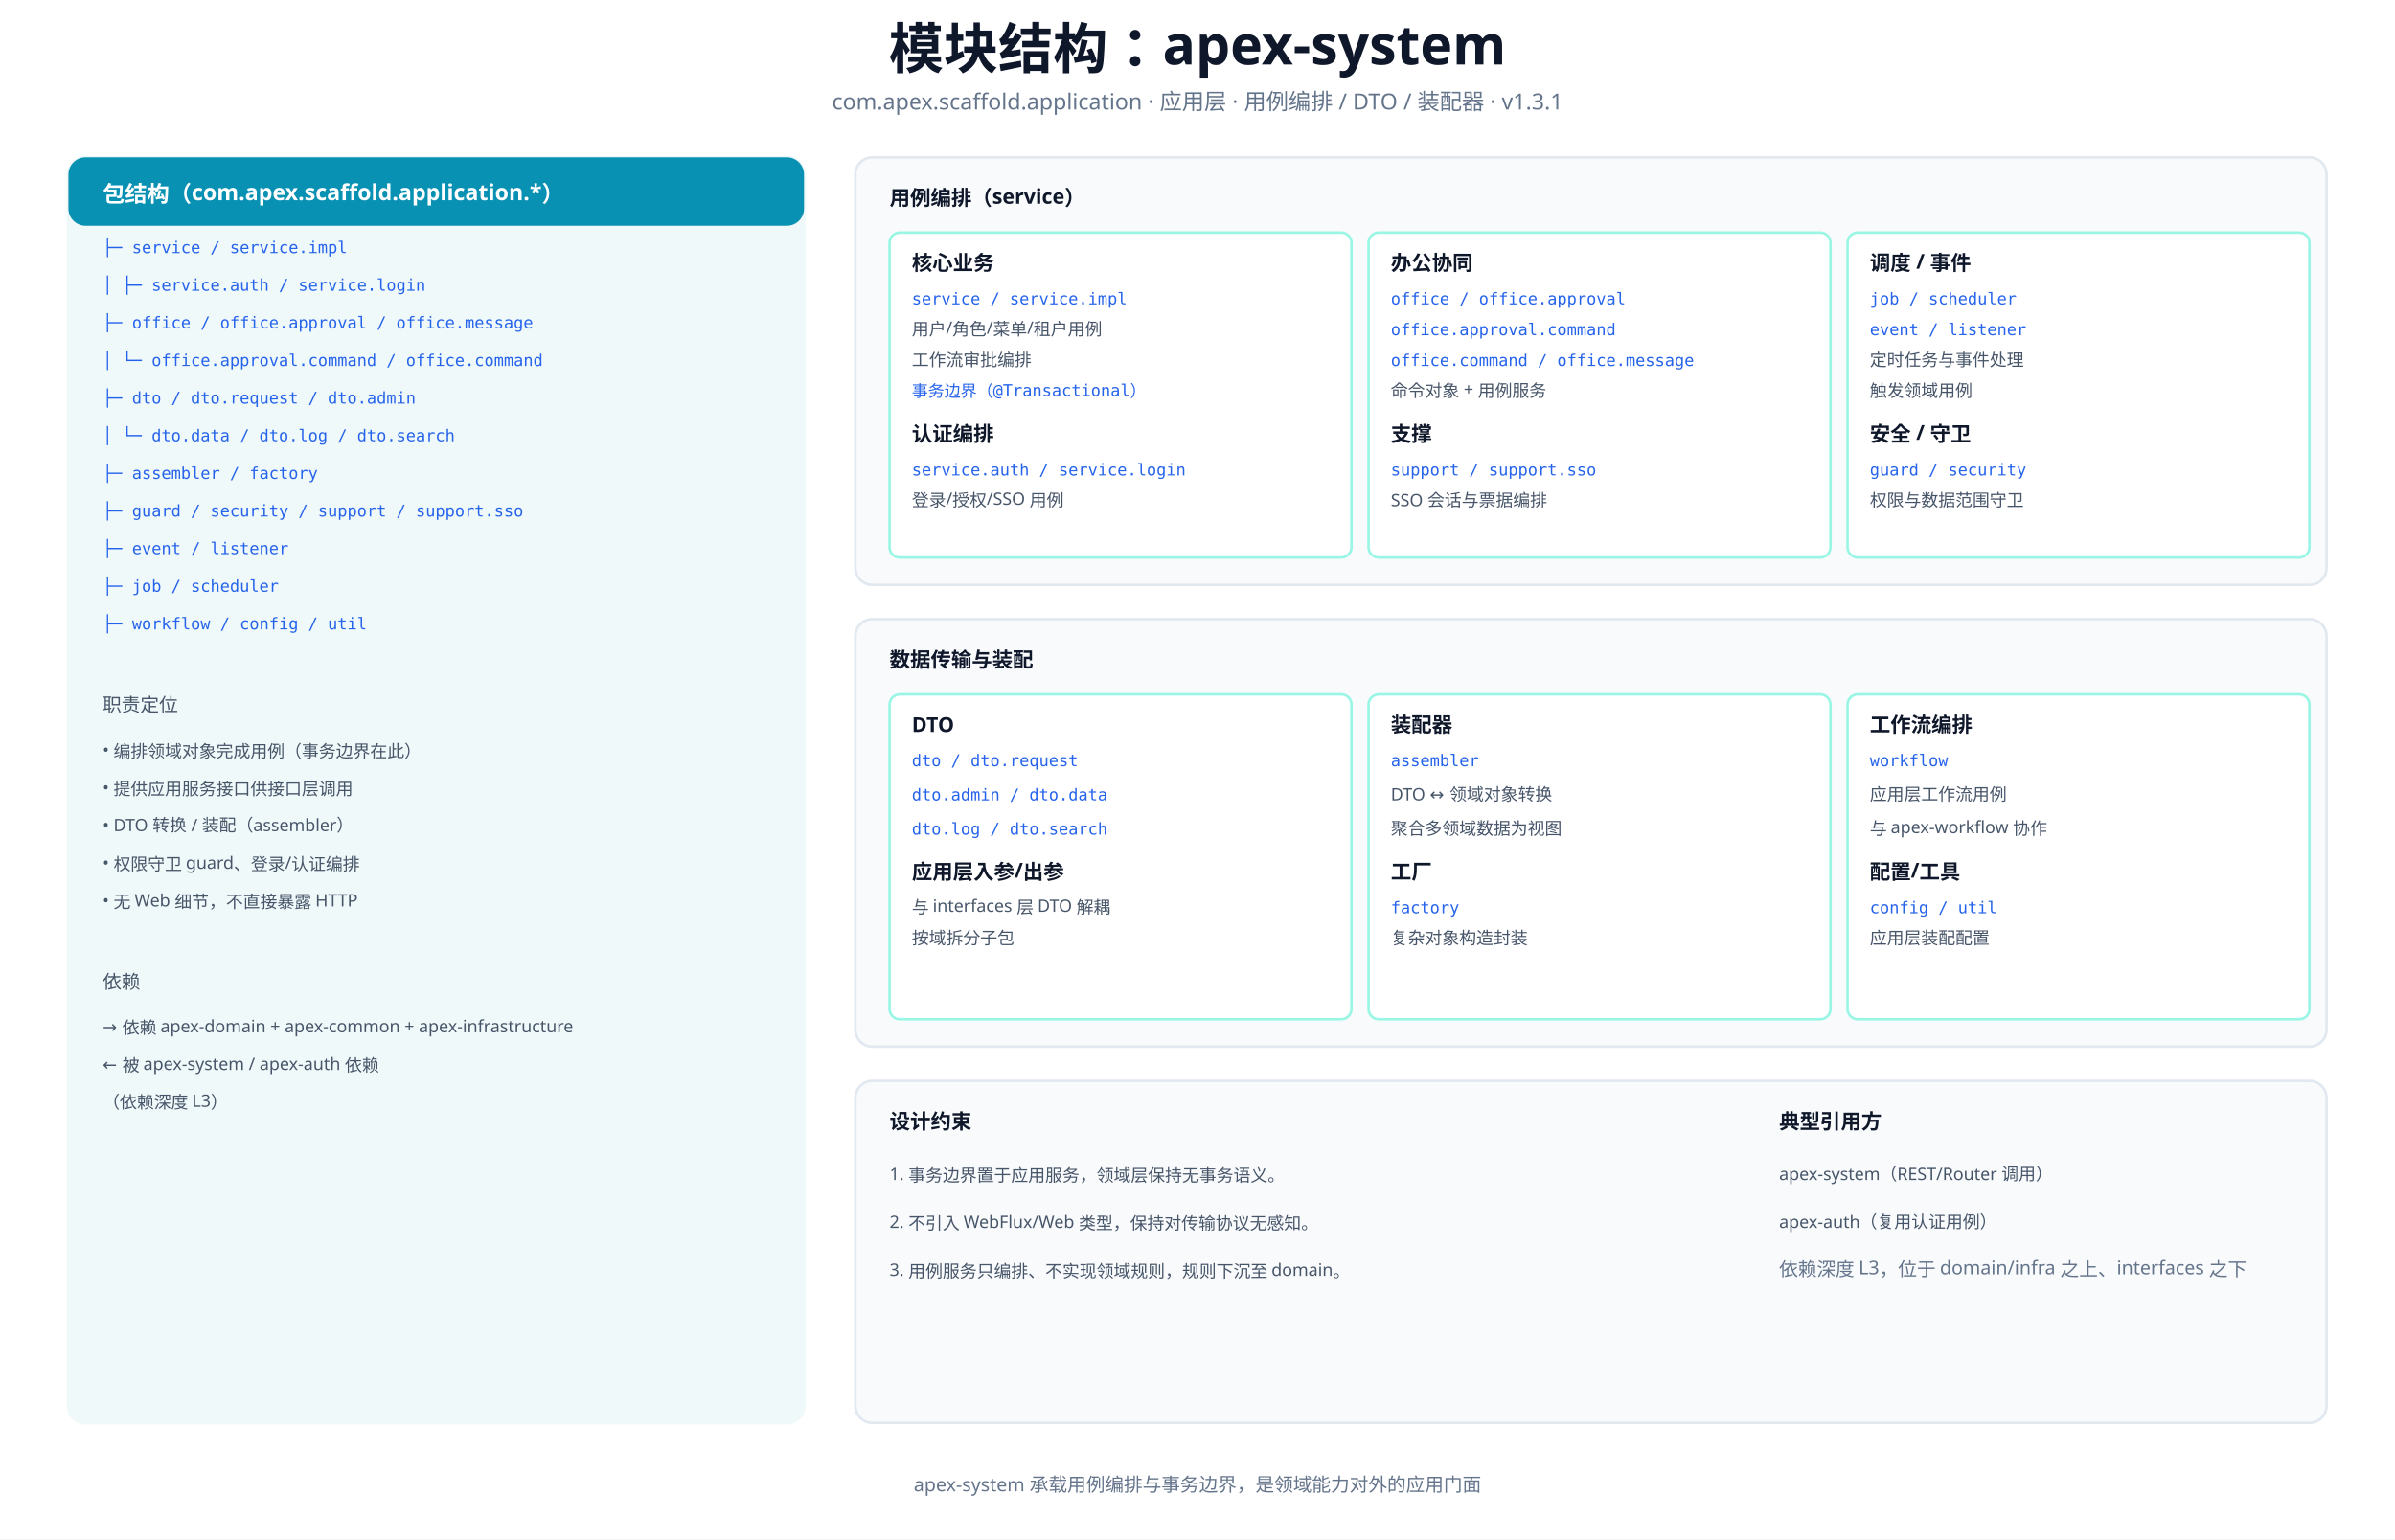
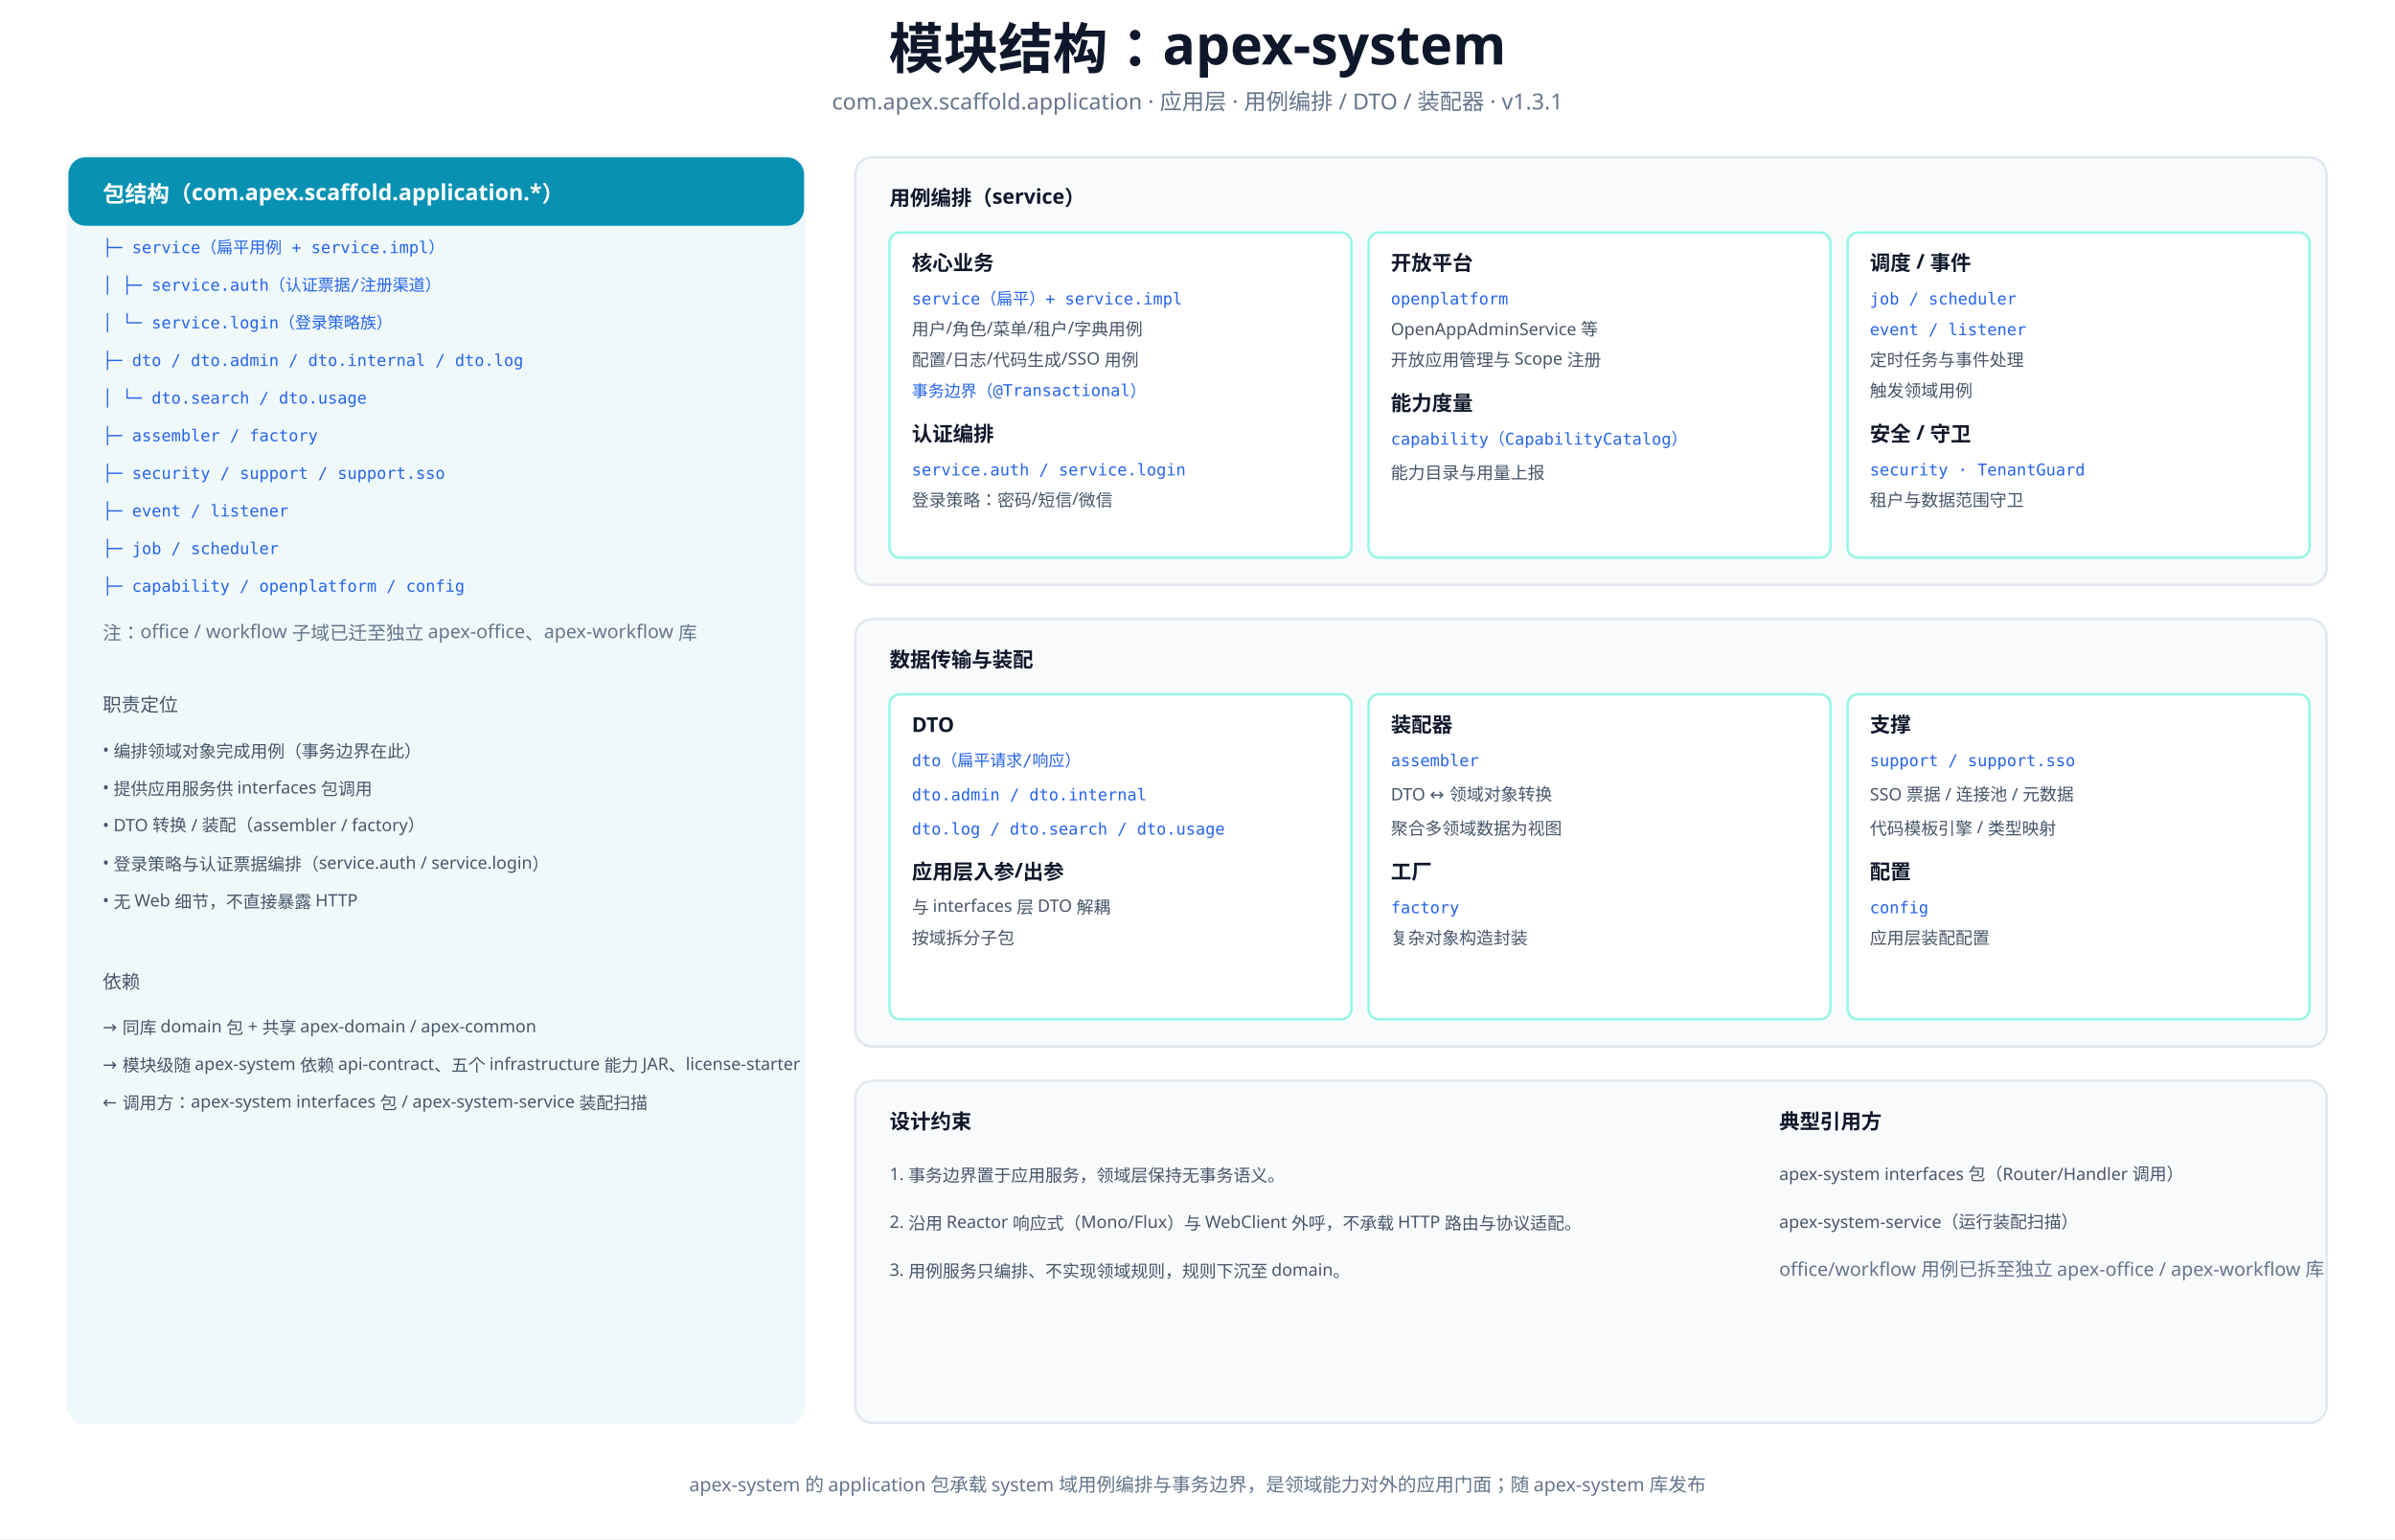
<svg xmlns="http://www.w3.org/2000/svg" viewBox="0 0 1400 900" width="1400" height="900">
  <defs>
    <style>
      .title{font:700 32px sans-serif;fill:#0f172a;text-anchor:middle}
      .subtitle{font:500 13px sans-serif;fill:#64748b;text-anchor:middle}
      .grp{font:600 13px sans-serif;fill:#fff}
      .box-title{font:600 12px sans-serif;fill:#0f172a}
      .box-desc{font:400 10px sans-serif;fill:#475569}
      .code{font:500 9.5px monospace;fill:#2563eb}
      .note{font:500 11px sans-serif;fill:#64748b}
      .legend{font:500 11px sans-serif;fill:#475569}
    </style>
    <marker id="arrow" viewBox="0 0 10 10" refX="9" refY="5" markerWidth="6" markerHeight="6" orient="auto">
      <path d="M 0 0 L 10 5 L 0 10 z" fill="#0891b2" />
    </marker>
  </defs>
  <rect width="1400" height="900" fill="#fff" />
  <text x="700" y="40" class="title">模块结构：apex-system</text>
  <text x="700" y="64" class="subtitle">com.apex.scaffold.application · 应用层 · 用例编排 / DTO / 装配器 · v1.3.1</text>
  <rect x="40" y="92" width="430" height="740" rx="10" fill="#0891b2" opacity="0.06" stroke="#0891b2" stroke-width="2" />
  <rect x="40" y="92" width="430" height="40" rx="10" fill="#0891b2" />
  <text x="60" y="118" class="grp">包结构（com.apex.scaffold.application.*）</text>
-   <text x="60" y="148" class="code">├─ service / service.impl</text>
-   <text x="60" y="170" class="code">│  ├─ service.auth / service.login</text>
-   <text x="60" y="192" class="code">├─ office / office.approval / office.message</text>
-   <text x="60" y="214" class="code">│  └─ office.approval.command / office.command</text>
-   <text x="60" y="236" class="code">├─ dto / dto.request / dto.admin</text>
-   <text x="60" y="258" class="code">│  └─ dto.data / dto.log / dto.search</text>
-   <text x="60" y="280" class="code">├─ assembler / factory</text>
-   <text x="60" y="302" class="code">├─ guard / security / support / support.sso</text>
-   <text x="60" y="324" class="code">├─ event / listener</text>
-   <text x="60" y="346" class="code">├─ job / scheduler</text>
-   <text x="60" y="368" class="code">├─ workflow / config / util</text>
+   <text x="60" y="148" class="code">├─ service（扁平用例 + service.impl）</text>
+   <text x="60" y="170" class="code">│  ├─ service.auth（认证票据/注册渠道）</text>
+   <text x="60" y="192" class="code">│  └─ service.login（登录策略族）</text>
+   <text x="60" y="214" class="code">├─ dto / dto.admin / dto.internal / dto.log</text>
+   <text x="60" y="236" class="code">│  └─ dto.search / dto.usage</text>
+   <text x="60" y="258" class="code">├─ assembler / factory</text>
+   <text x="60" y="280" class="code">├─ security / support / support.sso</text>
+   <text x="60" y="302" class="code">├─ event / listener</text>
+   <text x="60" y="324" class="code">├─ job / scheduler</text>
+   <text x="60" y="346" class="code">├─ capability / openplatform / config</text>
+   <text x="60" y="374" class="note">注：office / workflow 子域已迁至独立 apex-office、apex-workflow 库</text>
  <text x="60" y="416" class="legend" font-weight="600">职责定位</text>
  <text x="60" y="442" class="box-desc">• 编排领域对象完成用例（事务边界在此）</text>
-   <text x="60" y="464" class="box-desc">• 提供应用服务接口供接口层调用</text>
-   <text x="60" y="486" class="box-desc">• DTO 转换 / 装配（assembler）</text>
-   <text x="60" y="508" class="box-desc">• 权限守卫 guard、登录/认证编排</text>
+   <text x="60" y="464" class="box-desc">• 提供应用服务供 interfaces 包调用</text>
+   <text x="60" y="486" class="box-desc">• DTO 转换 / 装配（assembler / factory）</text>
+   <text x="60" y="508" class="box-desc">• 登录策略与认证票据编排（service.auth / service.login）</text>
  <text x="60" y="530" class="box-desc">• 无 Web 细节，不直接暴露 HTTP</text>
  <text x="60" y="578" class="legend" font-weight="600">依赖</text>
-   <text x="60" y="604" class="box-desc">→ 依赖 apex-domain + apex-common + apex-infrastructure</text>
-   <text x="60" y="626" class="box-desc">← 被 apex-system / apex-auth 依赖</text>
-   <text x="60" y="648" class="box-desc">    （依赖深度 L3）</text>
+   <text x="60" y="604" class="box-desc">→ 同库 domain 包 + 共享 apex-domain / apex-common</text>
+   <text x="60" y="626" class="box-desc">→ 模块级随 apex-system 依赖 api-contract、五个 infrastructure 能力 JAR、license-starter</text>
+   <text x="60" y="648" class="box-desc">← 调用方：apex-system interfaces 包 / apex-system-service 装配扫描</text>
  <rect x="500" y="92" width="860" height="250" rx="10" fill="#f8fafc" stroke="#e2e8f0" stroke-width="1.5" />
  <text x="520" y="120" class="box-title" font-size="14">用例编排（service）</text>
  <rect x="520" y="136" width="270" height="190" rx="6" fill="#fff" stroke="#99f6e4" stroke-width="1.5" />
  <text x="533" y="158" class="box-title">核心业务</text>
-   <text x="533" y="178" class="code">service / service.impl</text>
-   <text x="533" y="196" class="box-desc">用户/角色/菜单/租户用例</text>
-   <text x="533" y="214" class="box-desc">工作流审批编排</text>
+   <text x="533" y="178" class="code">service（扁平）+ service.impl</text>
+   <text x="533" y="196" class="box-desc">用户/角色/菜单/租户/字典用例</text>
+   <text x="533" y="214" class="box-desc">配置/日志/代码生成/SSO 用例</text>
  <text x="533" y="232" class="code">事务边界（@Transactional）</text>
  <text x="533" y="258" class="box-title">认证编排</text>
  <text x="533" y="278" class="code">service.auth / service.login</text>
-   <text x="533" y="296" class="box-desc">登录/授权/SSO 用例</text>
+   <text x="533" y="296" class="box-desc">登录策略：密码/短信/微信</text>
  <rect x="800" y="136" width="270" height="190" rx="6" fill="#fff" stroke="#99f6e4" stroke-width="1.5" />
-   <text x="813" y="158" class="box-title">办公协同</text>
-   <text x="813" y="178" class="code">office / office.approval</text>
-   <text x="813" y="196" class="code">office.approval.command</text>
-   <text x="813" y="214" class="code">office.command / office.message</text>
-   <text x="813" y="232" class="box-desc">命令对象 + 用例服务</text>
-   <text x="813" y="258" class="box-title">支撑</text>
-   <text x="813" y="278" class="code">support / support.sso</text>
-   <text x="813" y="296" class="box-desc">SSO 会话与票据编排</text>
+   <text x="813" y="158" class="box-title">开放平台</text>
+   <text x="813" y="178" class="code">openplatform</text>
+   <text x="813" y="196" class="box-desc">OpenAppAdminService 等</text>
+   <text x="813" y="214" class="box-desc">开放应用管理与 Scope 注册</text>
+   <text x="813" y="240" class="box-title">能力度量</text>
+   <text x="813" y="260" class="code">capability（CapabilityCatalog）</text>
+   <text x="813" y="280" class="box-desc">能力目录与用量上报</text>
  <rect x="1080" y="136" width="270" height="190" rx="6" fill="#fff" stroke="#99f6e4" stroke-width="1.5" />
  <text x="1093" y="158" class="box-title">调度 / 事件</text>
  <text x="1093" y="178" class="code">job / scheduler</text>
  <text x="1093" y="196" class="code">event / listener</text>
  <text x="1093" y="214" class="box-desc">定时任务与事件处理</text>
  <text x="1093" y="232" class="box-desc">触发领域用例</text>
  <text x="1093" y="258" class="box-title">安全 / 守卫</text>
-   <text x="1093" y="278" class="code">guard / security</text>
-   <text x="1093" y="296" class="box-desc">权限与数据范围守卫</text>
+   <text x="1093" y="278" class="code">security · TenantGuard</text>
+   <text x="1093" y="296" class="box-desc">租户与数据范围守卫</text>
  <rect x="500" y="362" width="860" height="250" rx="10" fill="#f8fafc" stroke="#e2e8f0" stroke-width="1.5" />
  <text x="520" y="390" class="box-title" font-size="14">数据传输与装配</text>
  <rect x="520" y="406" width="270" height="190" rx="6" fill="#fff" stroke="#99f6e4" stroke-width="1.5" />
  <text x="533" y="428" class="box-title">DTO</text>
-   <text x="533" y="448" class="code">dto / dto.request</text>
-   <text x="533" y="468" class="code">dto.admin / dto.data</text>
-   <text x="533" y="488" class="code">dto.log / dto.search</text>
+   <text x="533" y="448" class="code">dto（扁平请求/响应）</text>
+   <text x="533" y="468" class="code">dto.admin / dto.internal</text>
+   <text x="533" y="488" class="code">dto.log / dto.search / dto.usage</text>
  <text x="533" y="514" class="box-title">应用层入参/出参</text>
  <text x="533" y="534" class="box-desc">与 interfaces 层 DTO 解耦</text>
  <text x="533" y="552" class="box-desc">按域拆分子包</text>
  <rect x="800" y="406" width="270" height="190" rx="6" fill="#fff" stroke="#99f6e4" stroke-width="1.5" />
  <text x="813" y="428" class="box-title">装配器</text>
  <text x="813" y="448" class="code">assembler</text>
  <text x="813" y="468" class="box-desc">DTO ↔ 领域对象转换</text>
  <text x="813" y="488" class="box-desc">聚合多领域数据为视图</text>
  <text x="813" y="514" class="box-title">工厂</text>
  <text x="813" y="534" class="code">factory</text>
  <text x="813" y="552" class="box-desc">复杂对象构造封装</text>
  <rect x="1080" y="406" width="270" height="190" rx="6" fill="#fff" stroke="#99f6e4" stroke-width="1.5" />
-   <text x="1093" y="428" class="box-title">工作流编排</text>
-   <text x="1093" y="448" class="code">workflow</text>
-   <text x="1093" y="468" class="box-desc">应用层工作流用例</text>
-   <text x="1093" y="488" class="box-desc">与 apex-workflow 协作</text>
-   <text x="1093" y="514" class="box-title">配置/工具</text>
-   <text x="1093" y="534" class="code">config / util</text>
+   <text x="1093" y="428" class="box-title">支撑</text>
+   <text x="1093" y="448" class="code">support / support.sso</text>
+   <text x="1093" y="468" class="box-desc">SSO 票据 / 连接池 / 元数据</text>
+   <text x="1093" y="488" class="box-desc">代码模板引擎 / 类型映射</text>
+   <text x="1093" y="514" class="box-title">配置</text>
+   <text x="1093" y="534" class="code">config</text>
  <text x="1093" y="552" class="box-desc">应用层装配配置</text>
  <rect x="500" y="632" width="860" height="200" rx="10" fill="#f8fafc" stroke="#e2e8f0" stroke-width="1.5" />
  <text x="520" y="660" class="box-title" font-size="14">设计约束</text>
  <text x="520" y="690" class="box-desc">1. 事务边界置于应用服务，领域层保持无事务语义。</text>
-   <text x="520" y="718" class="box-desc">2. 不引入 WebFlux/Web 类型，保持对传输协议无感知。</text>
+   <text x="520" y="718" class="box-desc">2. 沿用 Reactor 响应式（Mono/Flux）与 WebClient 外呼，不承载 HTTP 路由与协议适配。</text>
  <text x="520" y="746" class="box-desc">3. 用例服务只编排、不实现领域规则，规则下沉至 domain。</text>
  <text x="1040" y="660" class="box-title" font-size="14">典型引用方</text>
-   <text x="1040" y="690" class="box-desc">apex-system（REST/Router 调用）</text>
-   <text x="1040" y="718" class="box-desc">apex-auth（复用认证用例）</text>
-   <text x="1040" y="746" class="note">依赖深度 L3，位于 domain/infra 之上、interfaces 之下</text>
-   <text x="700" y="872" class="note" text-anchor="middle">apex-system 承载用例编排与事务边界，是领域能力对外的应用门面</text>
+   <text x="1040" y="690" class="box-desc">apex-system interfaces 包（Router/Handler 调用）</text>
+   <text x="1040" y="718" class="box-desc">apex-system-service（运行装配扫描）</text>
+   <text x="1040" y="746" class="note">office/workflow 用例已拆至独立 apex-office / apex-workflow 库</text>
+   <text x="700" y="872" class="note" text-anchor="middle">apex-system 的 application 包承载 system 域用例编排与事务边界，是领域能力对外的应用门面；随 apex-system 库发布</text>
</svg>
